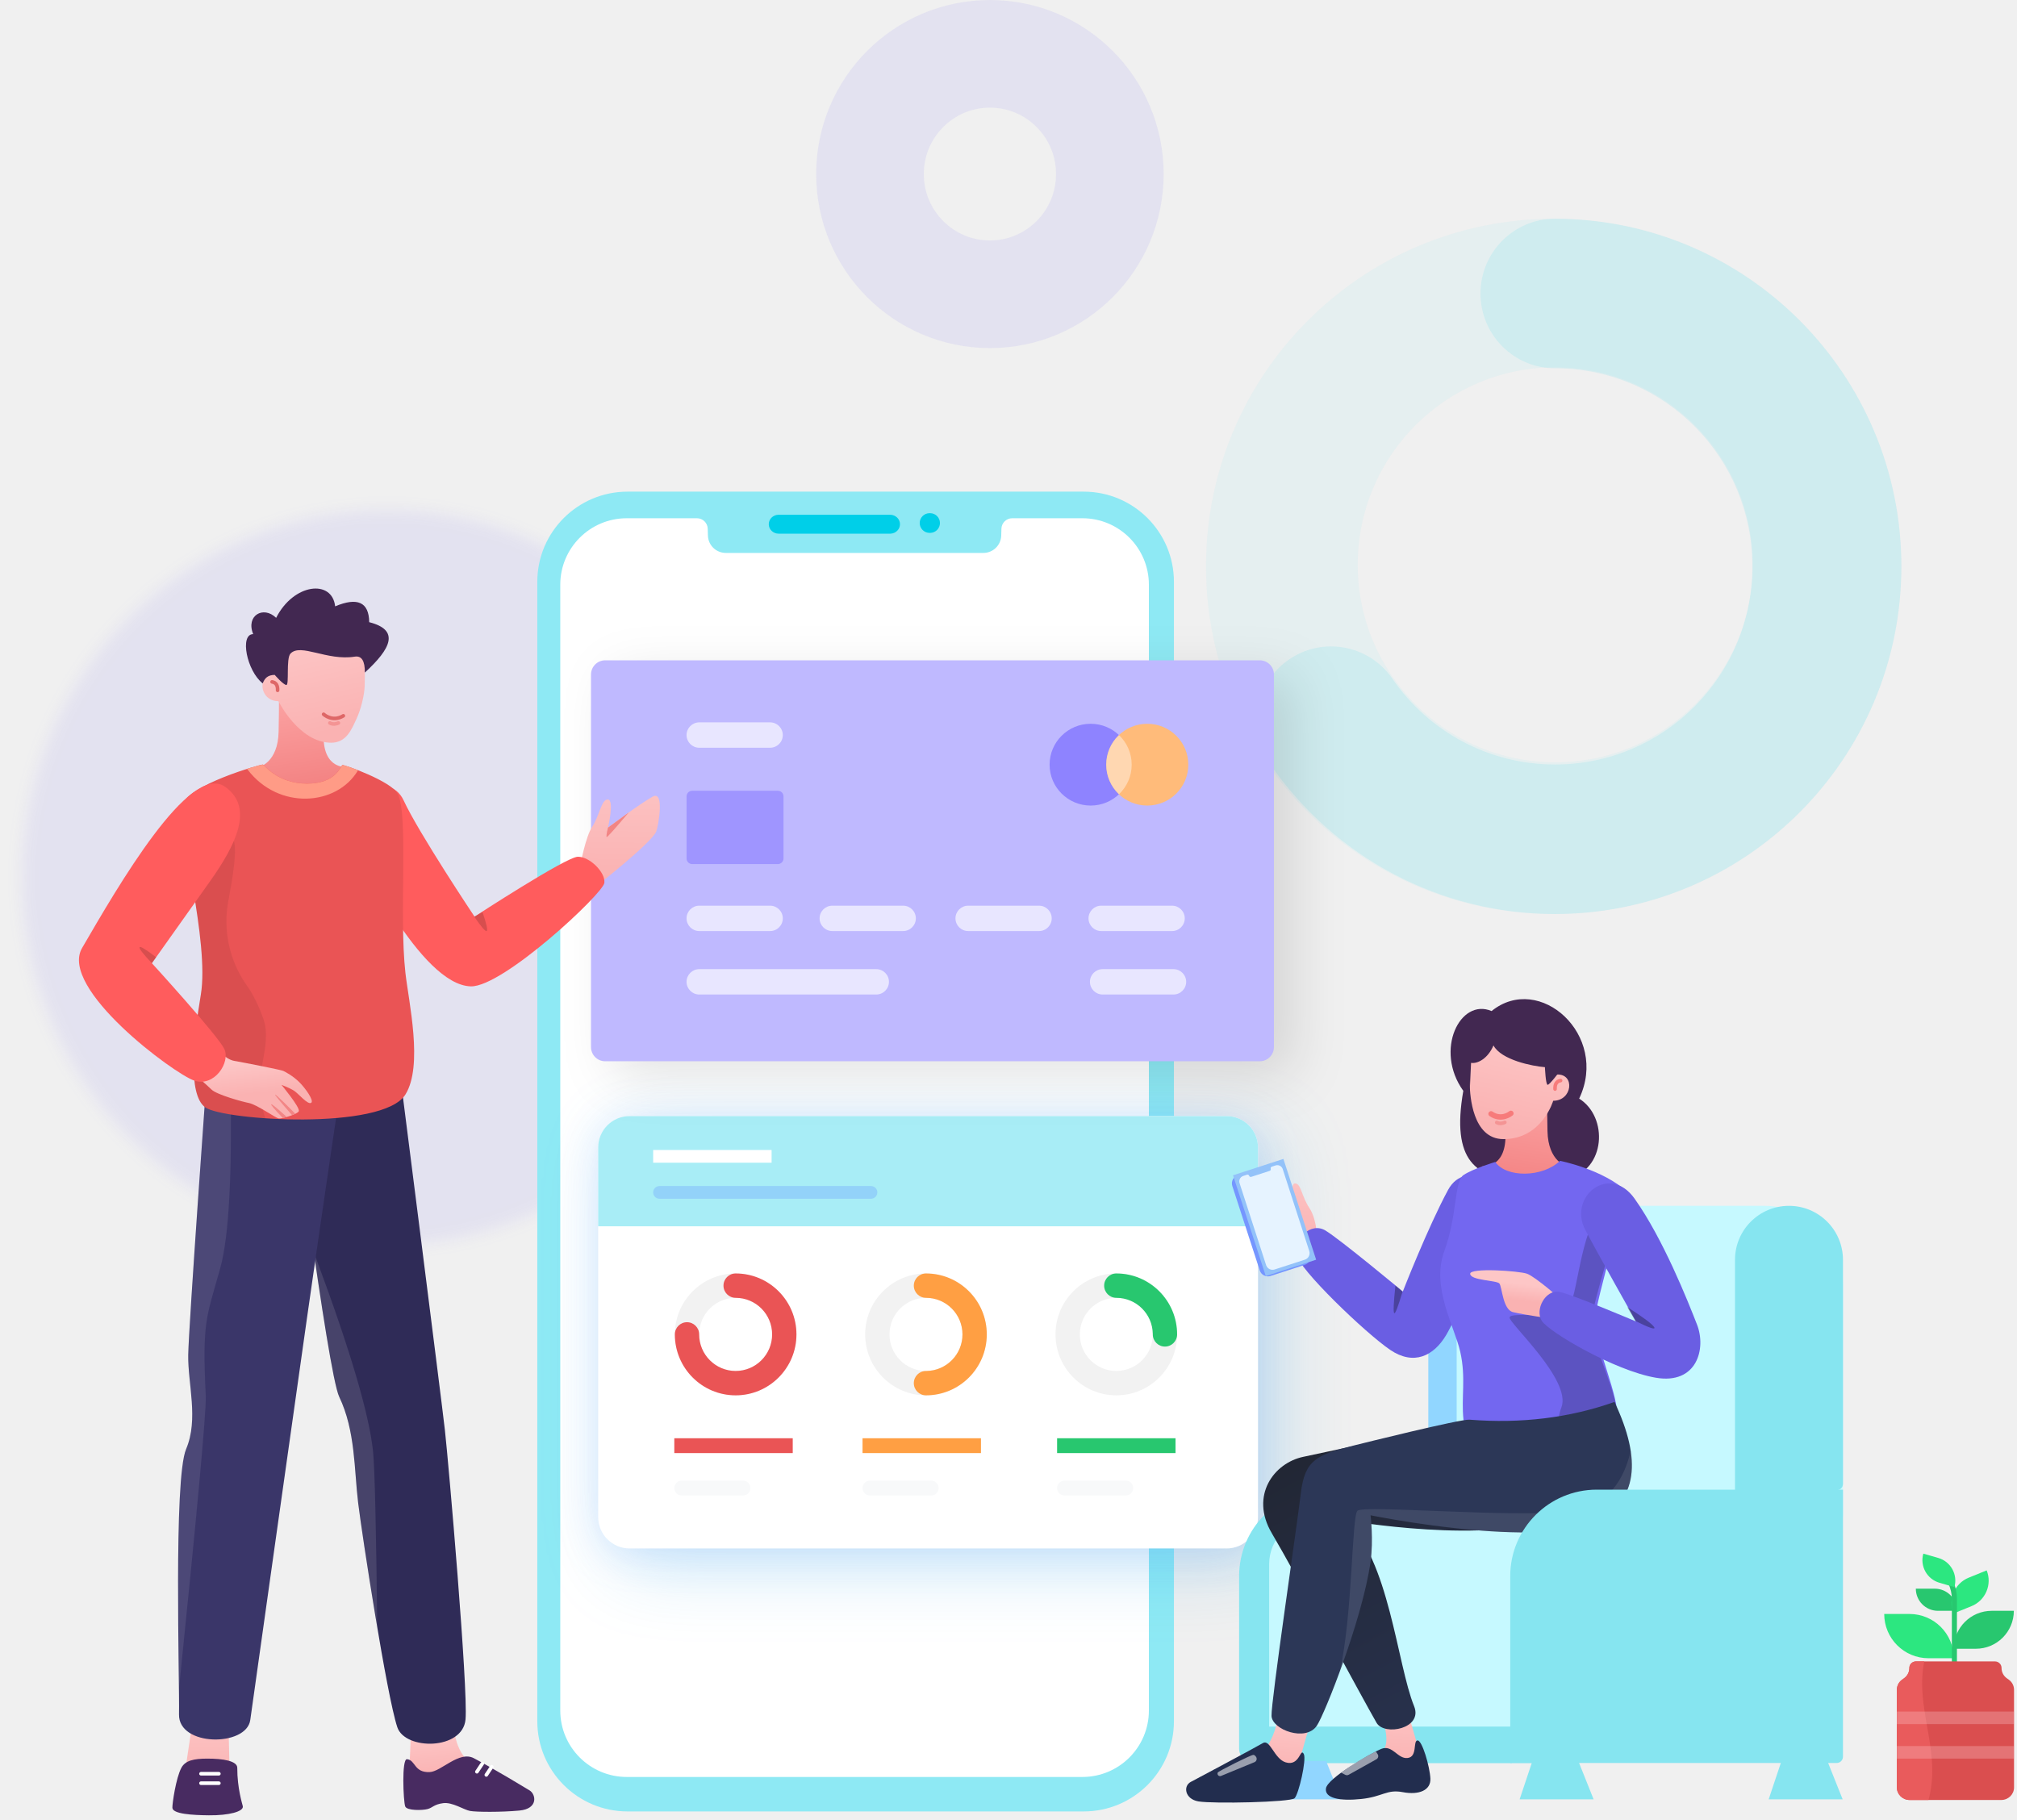
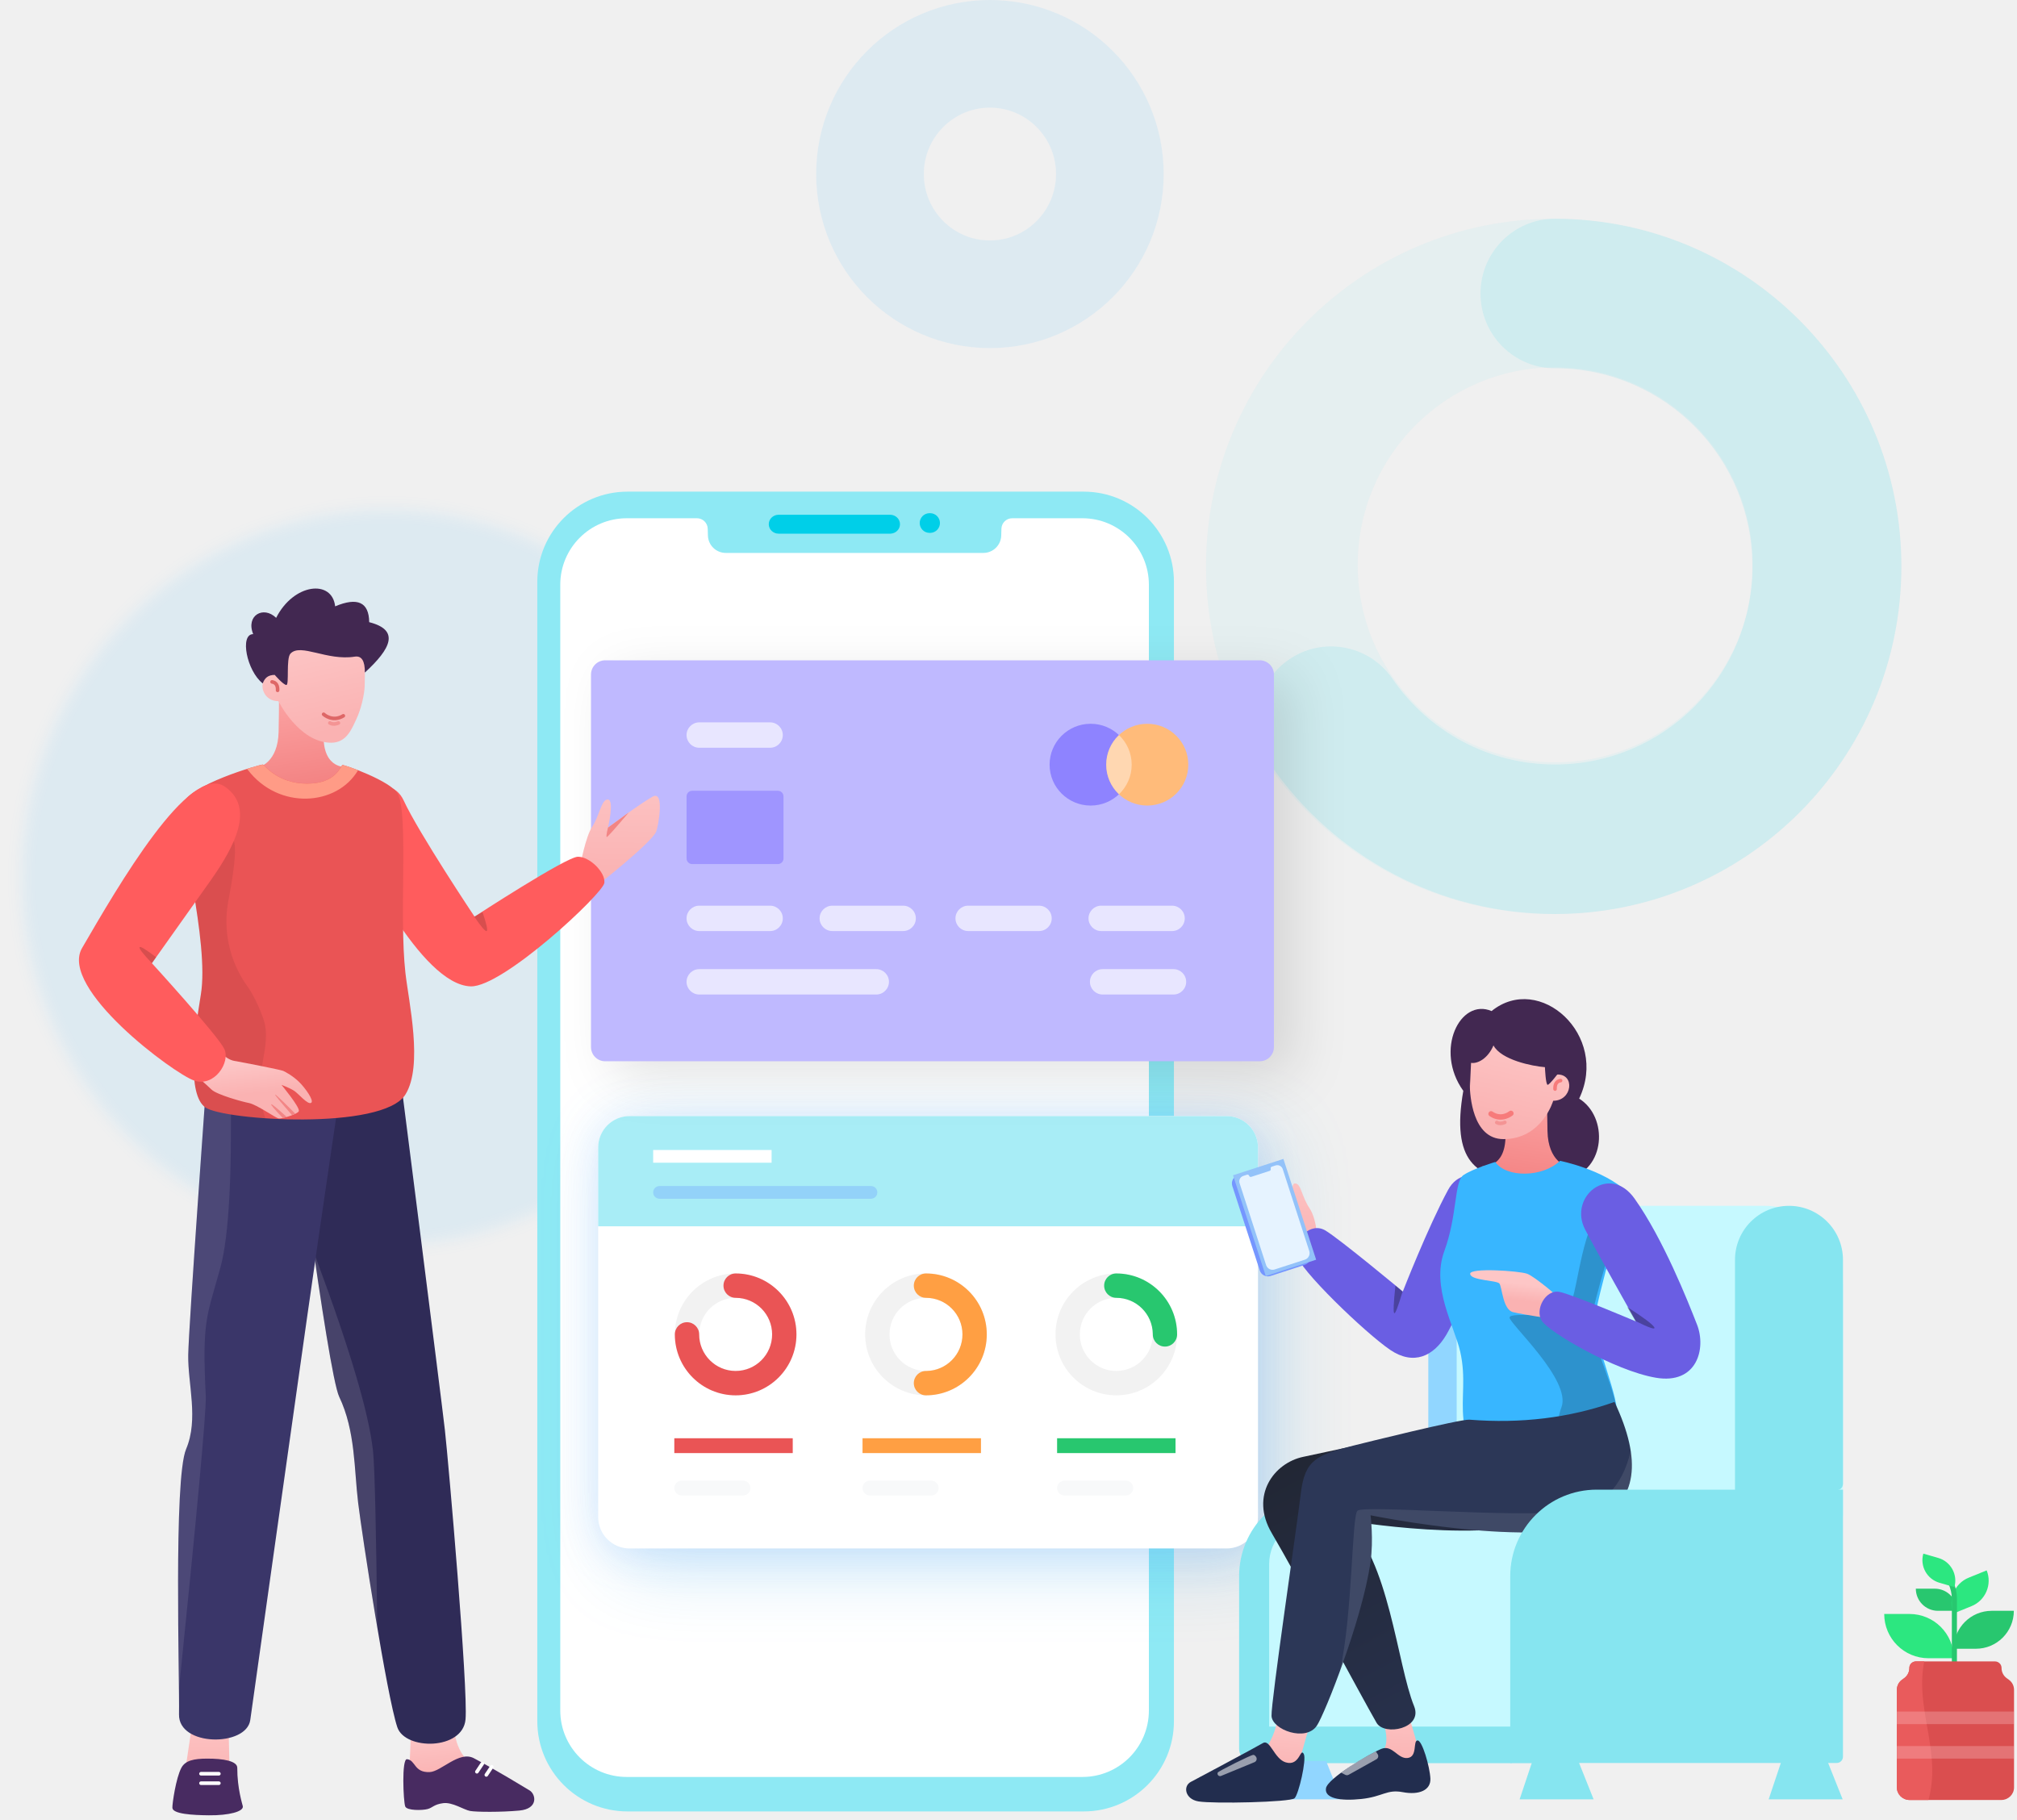
<svg xmlns="http://www.w3.org/2000/svg" xmlns:xlink="http://www.w3.org/1999/xlink" width="562px" height="507px" viewBox="0 0 562 507" version="1.1">
  <defs>
    <filter x="-2.9%" y="-2.9%" width="105.9%" height="105.9%" filterUnits="objectBoundingBox" id="filter-1">
      <feGaussianBlur stdDeviation="2" in="SourceGraphic" />
    </filter>
    <path d="M18.522,0 L38.087,0 C39.71,5.90024691e-16 41.039,1.291 41.086,2.913 L41.142,4.831 C41.219,7.521 43.423,9.661 46.114,9.661 L117.894,9.661 C120.585,9.661 122.788,7.521 122.866,4.831 L122.921,2.913 C122.968,1.291 124.297,2.07451057e-15 125.92,0 L145.486,0 C155.715,-2.00502105e-14 164.008,8.293 164.008,18.522 L164.008,332.223 C164.008,342.452 155.715,350.745 145.486,350.745 L18.522,350.745 C8.293,350.745 -2.29997126e-15,342.452 0,332.223 L0,18.522 C-4.8054561e-15,8.293 8.293,-8.77902741e-15 18.522,0 Z" id="path-2" />
    <path d="M8.757,0 L175.092,0 C179.928,-1.80700981e-14 183.848,3.921 183.848,8.757 L183.848,111.729 C183.848,116.565 179.928,120.486 175.092,120.486 L8.757,120.486 C3.921,120.486 -1.00658751e-14,116.565 0,111.729 L0,8.757 C-5.92265936e-16,3.921 3.921,4.44111258e-15 8.757,0 Z" id="path-4" />
    <filter x="-15.0%" y="-22.8%" width="135.4%" height="153.9%" filterUnits="objectBoundingBox" id="filter-6">
      <feOffset dx="5" dy="5" in="SourceAlpha" result="shadowOffsetOuter1" />
      <feGaussianBlur stdDeviation="10" in="shadowOffsetOuter1" result="shadowBlurOuter1" />
      <feColorMatrix values="0 0 0 0 0.076   0 0 0 0 0.583   0 0 0 0 0.879  0 0 0 0.229 0" type="matrix" in="shadowBlurOuter1" result="shadowMatrixOuter1" />
      <feOffset dx="0" dy="1" in="SourceAlpha" result="shadowOffsetOuter2" />
      <feGaussianBlur stdDeviation="5.5" in="shadowOffsetOuter2" result="shadowBlurOuter2" />
      <feColorMatrix values="0 0 0 0 0.504   0 0 0 0 0.7   0 0 0 0 1  0 0 0 0.234 0" type="matrix" in="shadowBlurOuter2" result="shadowMatrixOuter2" />
      <feMerge>
        <feMergeNode in="shadowMatrixOuter1" />
        <feMergeNode in="shadowMatrixOuter2" />
      </feMerge>
    </filter>
    <path d="M3.944,0 L186.337,0 C188.515,0 190.281,1.771 190.281,3.955 L190.281,107.769 C190.281,109.953 188.515,111.723 186.337,111.723 L3.944,111.723 C1.766,111.723 0,109.953 0,107.769 L0,3.955 C0,1.771 1.766,0 3.944,0 Z" id="path-7" />
    <filter x="-9.5%" y="-17.9%" width="125.2%" height="143.0%" filterUnits="objectBoundingBox" id="filter-8">
      <feOffset dx="6" dy="4" in="SourceAlpha" result="shadowOffsetOuter1" />
      <feGaussianBlur stdDeviation="7" in="shadowOffsetOuter1" result="shadowBlurOuter1" />
      <feColorMatrix values="0 0 0 0 0.019   0 0 0 0 0.019   0 0 0 0 0.019  0 0 0 0.11 0" type="matrix" in="shadowBlurOuter1" />
    </filter>
    <linearGradient x1="42.314%" y1="12.631%" x2="50%" y2="69.62%" id="linearGradient-9">
      <stop stop-color="#FDC6C6" offset="0%" />
      <stop stop-color="#FAB2B2" offset="100%" />
    </linearGradient>
    <linearGradient x1="46.204%" y1="-28.186%" x2="50%" y2="91.05%" id="linearGradient-10">
      <stop stop-color="#FDC6C6" offset="0%" />
      <stop stop-color="#FAB2B2" offset="100%" />
    </linearGradient>
    <linearGradient x1="44.814%" y1="-28.186%" x2="62.813%" y2="121.547%" id="linearGradient-11">
      <stop stop-color="#FFAFAF" offset="0%" />
      <stop stop-color="#F07777" offset="100%" />
    </linearGradient>
    <linearGradient x1="31.713%" y1="-6.922%" x2="55.144%" y2="91.239%" id="linearGradient-12">
      <stop stop-color="#FDC6C6" offset="0%" />
      <stop stop-color="#FAB2B2" offset="100%" />
    </linearGradient>
    <linearGradient x1="45.013%" y1="-28.186%" x2="50%" y2="91.05%" id="linearGradient-13">
      <stop stop-color="#FDC6C6" offset="0%" />
      <stop stop-color="#FAB2B2" offset="100%" />
    </linearGradient>
    <linearGradient x1="42.314%" y1="21.16%" x2="50%" y2="65.142%" id="linearGradient-14">
      <stop stop-color="#FDC6C6" offset="0%" />
      <stop stop-color="#FAB2B2" offset="100%" />
    </linearGradient>
    <linearGradient x1="45.136%" y1="-28.186%" x2="62.017%" y2="121.547%" id="linearGradient-15">
      <stop stop-color="#FFAFAF" offset="0%" />
      <stop stop-color="#F07777" offset="100%" />
    </linearGradient>
    <linearGradient x1="31.713%" y1="-6.211%" x2="55.144%" y2="90.724%" id="linearGradient-16">
      <stop stop-color="#FDC6C6" offset="0%" />
      <stop stop-color="#FAB2B2" offset="100%" />
    </linearGradient>
    <linearGradient x1="42.314%" y1="-3.865%" x2="50%" y2="78.281%" id="linearGradient-17">
      <stop stop-color="#FDC6C6" offset="0%" />
      <stop stop-color="#FAB2B2" offset="100%" />
    </linearGradient>
    <linearGradient x1="28.503%" y1="98.647%" x2="77.061%" y2="9.201%" id="linearGradient-18">
      <stop stop-color="#28324F" offset="0%" />
      <stop stop-color="#222735" offset="100%" />
    </linearGradient>
    <linearGradient x1="44.36%" y1="-28.186%" x2="50%" y2="91.05%" id="linearGradient-19">
      <stop stop-color="#FDC6C6" offset="0%" />
      <stop stop-color="#FAB2B2" offset="100%" />
    </linearGradient>
    <linearGradient x1="42.314%" y1="28.061%" x2="50%" y2="61.519%" id="linearGradient-20">
      <stop stop-color="#FDC6C6" offset="0%" />
      <stop stop-color="#FAB2B2" offset="100%" />
    </linearGradient>
    <linearGradient x1="42.314%" y1="8.533%" x2="50%" y2="71.772%" id="linearGradient-21">
      <stop stop-color="#FDC6C6" offset="0%" />
      <stop stop-color="#FAB2B2" offset="100%" />
    </linearGradient>
    <path d="M5.338,0 L27.313,0 C28.339,0 29.171,0.815 29.171,1.82 L29.171,1.872 C29.171,2.984 29.712,4.03 30.626,4.688 L31.196,5.099 C32.111,5.757 32.651,6.803 32.651,7.915 L32.651,35.125 C32.651,37.055 31.053,38.62 29.082,38.62 L3.568,38.62 C1.598,38.62 1.64410348e-13,37.055 1.64410348e-13,35.125 L1.64410348e-13,7.915 C1.64410348e-13,6.803 0.54,5.757 1.455,5.099 L2.024,4.688 C2.878,4.074 3.405,3.122 3.472,2.094 L3.479,1.82 C3.479,0.815 4.311,0 5.338,0 Z" id="path-22" />
  </defs>
  <g id="📝-Pages-New" stroke="none" stroke-width="1" fill="none" fill-rule="evenodd">
    <g id="Error" transform="translate(-436, -279)">
      <g id="Illustration" transform="translate(442, 294)">
        <g id="Shape">
-           <ellipse id="Oval" fill="#7367F0" opacity="0.1" filter="url(#filter-1)" cx="101.745" cy="229.5" rx="101.745" ry="102.5" />
+           <ellipse id="Oval" fill="#38b6ff" opacity="0.1" filter="url(#filter-1)" cx="101.745" cy="229.5" rx="101.745" ry="102.5" />
          <path d="M426.906,45.956 C373.404,45.956 330.032,89.326 330.032,142.826 C330.032,196.326 373.404,239.696 426.906,239.696 C480.408,239.696 523.78,196.326 523.78,142.826 C523.78,89.326 480.408,45.956 426.906,45.956 Z M427.346,87.346 C457.745,87.346 482.388,111.988 482.388,142.386 C482.388,172.784 457.745,197.426 427.346,197.426 C396.947,197.426 372.304,172.784 372.304,142.386 C372.304,111.988 396.947,87.346 427.346,87.346 Z" id="Oval" fill="#00CFE8" fill-rule="nonzero" opacity="0.05" />
-           <ellipse id="Oval" stroke="#7367F0" stroke-width="30" opacity="0.1" cx="269.823" cy="33.5" rx="33.416" ry="33.5" />
+           <ellipse id="Oval" stroke="#38b6ff" stroke-width="30" opacity="0.1" cx="269.823" cy="33.5" rx="33.416" ry="33.5" />
          <path d="M427.271,45.956 C480.572,45.956 523.78,89.326 523.78,142.826 C523.78,196.326 480.572,239.696 427.271,239.696 C395.161,239.696 365.687,223.816 347.797,197.796 C341.287,188.326 343.657,175.352 353.091,168.817 C362.43,162.348 375.192,164.615 381.764,173.849 L381.961,174.131 C392.182,188.997 408.951,198.032 427.271,198.032 C457.647,198.032 482.271,173.315 482.271,142.826 C482.271,112.642 458.137,88.116 428.181,87.628 L427.271,87.621 C415.809,87.621 406.517,78.294 406.517,66.788 C406.517,55.283 415.809,45.956 427.271,45.956 Z" id="Path" fill="#00CFE8" fill-rule="nonzero" opacity="0.1" />
        </g>
        <g id="Mobile-Banking-App" transform="translate(16, 122)">
          <g id="Phone3" transform="translate(127.7104, 0)">
            <path d="M25.137,0 L152.247,0 C166.13,-2.55022564e-15 177.384,11.254 177.384,25.137 L177.384,342.625 C177.384,356.508 166.13,367.762 152.247,367.762 L25.137,367.762 C11.254,367.762 -2.32880507e-14,356.508 -2.49882011e-14,342.625 L-2.49882011e-14,25.137 C-2.66883515e-14,11.254 11.254,2.55022564e-15 25.137,0 Z" id="Rectangle" fill="#8EE9F4" />
            <g id="Group-48" transform="translate(6.397456, 7.41094)">
              <mask id="mask-3" fill="white">
                <use xlink:href="#path-2" />
              </mask>
              <use id="Rectangle" fill="#FFFFFF" xlink:href="#path-2" />
              <ellipse id="Oval" fill-opacity="0.549" fill="#E97EFF" mask="url(#mask-3)" cx="62.18" cy="213.477" rx="14.067" ry="14.053" />
              <path d="M24.589,60.217 L140.653,60.217 C143.199,60.217 145.264,62.281 145.264,64.828 C145.264,67.374 143.199,69.439 140.653,69.439 L24.589,69.439 C22.043,69.439 19.978,67.374 19.978,64.828 C19.978,62.281 22.043,60.217 24.589,60.217 Z" id="Rectangle" fill-opacity="0.549" fill="#E97EFF" mask="url(#mask-3)" />
            </g>
            <path d="M98.307,6.438 C99.824,6.438 101.054,7.618 101.054,9.073 C101.054,10.496 99.878,11.655 98.408,11.706 L98.307,11.708 L67.24,11.708 C65.722,11.708 64.492,10.528 64.492,9.073 C64.492,7.65 65.668,6.491 67.139,6.44 L67.24,6.438 L98.307,6.438 Z" id="Path" fill="#00CFE8" fill-rule="nonzero" />
            <path d="M109.441,5.999 C110.958,5.999 112.188,7.228 112.188,8.744 C112.188,10.226 111.012,11.434 109.542,11.487 L109.441,11.488 L109.297,11.488 C107.779,11.488 106.549,10.26 106.549,8.744 C106.549,7.262 107.725,6.054 109.196,6.001 L109.297,5.999 L109.441,5.999 Z" id="Path" fill="#00CFE8" fill-rule="nonzero" />
          </g>
          <g id="BoardPieChart" transform="translate(144.6719, 174)">
            <mask id="mask-5" fill="white">
              <use xlink:href="#path-4" />
            </mask>
            <g id="Rectangle">
              <use fill="black" fill-opacity="1" filter="url(#filter-6)" xlink:href="#path-4" />
              <use fill="#FFFFFF" fill-rule="evenodd" xlink:href="#path-4" />
            </g>
            <polygon id="Rectangle" fill="#A8EDF6" mask="url(#mask-5)" points="-4.125 -4.725 188.562 -4.725 188.562 30.712 -4.125 30.712" />
            <path d="M17.093,19.49 L76.01,19.49 C76.989,19.49 77.782,20.284 77.782,21.262 C77.782,22.241 76.989,23.034 76.01,23.034 L17.093,23.034 C16.114,23.034 15.321,22.241 15.321,21.262 C15.321,20.284 16.114,19.49 17.093,19.49 Z" id="Rectangle" fill="#6FA3FF" opacity="0.366" mask="url(#mask-5)" />
            <rect id="Rectangle" fill="#FFFFFF" mask="url(#mask-5)" x="15.321" y="9.45" width="32.998" height="3.544" />
            <rect id="Rectangle" fill="#EA5455" mask="url(#mask-5)" x="21.213" y="89.774" width="32.998" height="4.134" />
            <path d="M23.28,101.586 L40.359,101.586 C41.501,101.586 42.427,102.512 42.427,103.653 C42.427,104.795 41.501,105.72 40.359,105.72 L23.28,105.72 C22.139,105.72 21.213,104.795 21.213,103.653 C21.213,102.512 22.139,101.586 23.28,101.586 Z" id="Rectangle" fill="#F8F9FA" mask="url(#mask-5)" />
            <rect id="Rectangle" fill="#FF9F43" fill-rule="nonzero" mask="url(#mask-5)" x="73.657" y="89.774" width="32.998" height="4.134" />
            <path d="M75.724,101.586 L92.803,101.586 C93.945,101.586 94.87,102.512 94.87,103.653 C94.87,104.795 93.945,105.72 92.803,105.72 L75.724,105.72 C74.583,105.72 73.657,104.795 73.657,103.653 C73.657,102.512 74.583,101.586 75.724,101.586 Z" id="Rectangle" fill="#F8F9FA" mask="url(#mask-5)" />
            <rect id="Rectangle" fill="#28C76F" mask="url(#mask-5)" x="127.869" y="89.774" width="32.998" height="4.134" />
            <path d="M129.936,101.586 L147.015,101.586 C148.157,101.586 149.082,102.512 149.082,103.653 C149.082,104.795 148.157,105.72 147.015,105.72 L129.936,105.72 C128.794,105.72 127.869,104.795 127.869,103.653 C127.869,102.512 128.794,101.586 129.936,101.586 Z" id="Rectangle" fill="#F8F9FA" mask="url(#mask-5)" />
            <g id="Group-37" mask="url(#mask-5)">
              <g transform="translate(21.21326, 46.65873)" id="Group-5">
                <g transform="translate(0.147314, 0.147654)" />
              </g>
            </g>
            <g id="Group-3" mask="url(#mask-5)">
              <g transform="translate(127.4269, 43.8533)">
                <path d="M16.941,33.96 C26.297,33.96 33.882,26.358 33.882,16.98 C33.882,7.602 26.297,0 16.941,0 C7.585,0 0,7.602 0,16.98 C0,26.358 7.585,33.96 16.941,33.96 Z M16.941,27.168 C11.327,27.168 6.776,22.607 6.776,16.98 C6.776,11.353 11.327,6.792 16.941,6.792 C22.555,6.792 27.106,11.353 27.106,16.98 C27.106,22.607 22.555,27.168 16.941,27.168 Z" id="Oval" fill="#F2F2F2" />
                <path d="M33.882,16.98 C33.882,7.602 26.297,0 16.941,0 C15.07,0 13.553,1.52 13.553,3.396 C13.553,5.272 15.07,6.792 16.941,6.792 C22.491,6.792 27.002,11.25 27.104,16.789 L27.106,16.98 C27.106,18.856 28.623,20.376 30.494,20.376 C32.365,20.376 33.882,18.856 33.882,16.98 Z" id="Path" fill="#28C76F" />
              </g>
            </g>
            <g id="Group-4" mask="url(#mask-5)">
              <g transform="translate(74.39373, 43.8533)">
                <path d="M16.941,33.96 C26.297,33.96 33.882,26.358 33.882,16.98 C33.882,7.602 26.297,0 16.941,0 C7.585,0 0,7.602 0,16.98 C0,26.358 7.585,33.96 16.941,33.96 Z M16.941,27.168 C11.327,27.168 6.776,22.607 6.776,16.98 C6.776,11.353 11.327,6.792 16.941,6.792 C22.555,6.792 27.106,11.353 27.106,16.98 C27.106,22.607 22.555,27.168 16.941,27.168 Z" id="Oval" fill="#F2F2F2" fill-rule="evenodd" />
                <path d="M16.941,33.96 C26.297,33.96 33.882,26.358 33.882,16.98 C33.882,7.602 26.297,0 16.941,0 C15.07,0 13.553,1.52 13.553,3.396 C13.553,5.272 15.07,6.792 16.941,6.792 C22.555,6.792 27.106,11.353 27.106,16.98 C27.106,22.543 22.658,27.065 17.132,27.167 L16.941,27.168 C15.07,27.168 13.553,28.689 13.553,30.564 C13.553,32.44 15.07,33.96 16.941,33.96 Z" id="Path" fill="#FF9F43" fill-rule="nonzero" />
              </g>
            </g>
            <g id="Group-6" mask="url(#mask-5)">
              <g transform="translate(21.36058, 43.8533)">
                <path d="M16.941,33.96 C26.297,33.96 33.882,26.358 33.882,16.98 C33.882,7.602 26.297,0 16.941,0 C7.585,0 0,7.602 0,16.98 C0,26.358 7.585,33.96 16.941,33.96 Z M16.941,27.168 C11.327,27.168 6.776,22.607 6.776,16.98 C6.776,11.353 11.327,6.792 16.941,6.792 C22.555,6.792 27.106,11.353 27.106,16.98 C27.106,22.607 22.555,27.168 16.941,27.168 Z" id="Oval" fill="#F2F2F2" />
                <path d="M0,16.98 C0,26.358 7.585,33.96 16.941,33.96 C26.297,33.96 33.882,26.358 33.882,16.98 C33.882,7.602 26.297,0 16.941,0 C15.07,0 13.553,1.52 13.553,3.396 C13.553,5.272 15.07,6.792 16.941,6.792 C22.555,6.792 27.106,11.353 27.106,16.98 C27.106,22.607 22.555,27.168 16.941,27.168 C11.327,27.168 6.776,22.607 6.776,16.98 C6.776,15.105 5.259,13.584 3.388,13.584 C1.517,13.584 0,15.105 0,16.98 Z" id="Path" fill="#EA5455" />
              </g>
            </g>
          </g>
          <g id="VisaCard2" transform="translate(142.6764, 47)">
            <g id="Rectangle">
              <use fill="black" fill-opacity="1" filter="url(#filter-8)" xlink:href="#path-7" />
              <use fill="#BFB9FF" fill-rule="evenodd" xlink:href="#path-7" />
            </g>
            <g id="Group-46" transform="translate(26.61962, 16.69957)">
              <g id="Group-45" transform="translate(0, 0.982327)">
                <g id="Group-43" transform="translate(101.1545, 0)">
                  <ellipse id="Oval" fill="#8E83FF" cx="11.437" cy="11.395" rx="11.437" ry="11.395" />
                  <ellipse id="Oval-Copy-10" fill="#FFBB7A" cx="27.211" cy="11.395" rx="11.437" ry="11.395" />
                  <path d="M19.22,3.243 L19.325,3.145 C21.511,5.22 22.873,8.149 22.873,11.395 C22.873,14.641 21.511,17.57 19.325,19.645 C17.137,17.571 15.775,14.641 15.775,11.395 C15.775,8.2 17.094,5.312 19.22,3.243 L19.325,3.145 L19.22,3.243 Z" id="Path" fill-opacity="0.416" fill="#FFFFFF" />
                </g>
                <path d="M1.577,18.664 L25.437,18.664 C26.308,18.664 27.014,19.368 27.014,20.236 L27.014,37.525 C27.014,38.393 26.308,39.097 25.437,39.097 L1.577,39.097 C0.706,39.097 4.37832775e-14,38.393 4.37832775e-14,37.525 L4.37832775e-14,20.236 C4.37832775e-14,19.368 0.706,18.664 1.577,18.664 Z" id="Rectangle" fill="#9F95FF" />
              </g>
              <g id="Group-44" transform="translate(0, 0.589397)" fill="#FFFFFF" fill-opacity="0.647">
                <path d="M3.549,51.081 L23.268,51.081 C25.228,51.081 26.817,52.664 26.817,54.617 C26.817,56.57 25.228,58.154 23.268,58.154 L3.549,58.154 C1.589,58.154 -9.10692171e-14,56.57 -9.10692171e-14,54.617 C-9.10692171e-14,52.664 1.589,51.081 3.549,51.081 Z" id="Rectangle" />
                <path d="M3.549,68.763 L52.845,68.763 C54.805,68.763 56.394,70.346 56.394,72.299 C56.394,74.252 54.805,75.836 52.845,75.836 L3.549,75.836 C1.589,75.836 -8.7566555e-14,74.252 -8.7566555e-14,72.299 C-8.7566555e-14,70.346 1.589,68.763 3.549,68.763 Z" id="Rectangle" />
                <path d="M115.943,68.763 L135.661,68.763 C137.622,68.763 139.211,70.346 139.211,72.299 C139.211,74.252 137.622,75.836 135.661,75.836 L115.943,75.836 C113.983,75.836 112.394,74.252 112.394,72.299 C112.394,70.346 113.983,68.763 115.943,68.763 Z" id="Rectangle" />
                <path d="M3.549,0 L23.268,0 C25.228,0 26.817,1.583 26.817,3.536 C26.817,5.489 25.228,7.073 23.268,7.073 L3.549,7.073 C1.589,7.073 0,5.489 0,3.536 C0,1.583 1.589,0 3.549,0 Z" id="Rectangle" />
                <path d="M40.62,51.081 L60.338,51.081 C62.298,51.081 63.887,52.664 63.887,54.617 C63.887,56.57 62.298,58.154 60.338,58.154 L40.62,58.154 C38.659,58.154 37.07,56.57 37.07,54.617 C37.07,52.664 38.659,51.081 40.62,51.081 Z" id="Rectangle-Copy-38" />
                <path d="M78.479,51.081 L98.197,51.081 C100.157,51.081 101.746,52.664 101.746,54.617 C101.746,56.57 100.157,58.154 98.197,58.154 L78.479,58.154 C76.518,58.154 74.929,56.57 74.929,54.617 C74.929,52.664 76.518,51.081 78.479,51.081 Z" id="Rectangle-Copy-39" />
                <path d="M115.549,51.081 L135.267,51.081 C137.227,51.081 138.816,52.664 138.816,54.617 C138.816,56.57 137.227,58.154 135.267,58.154 L115.549,58.154 C113.589,58.154 112,56.57 112,54.617 C112,52.664 113.589,51.081 115.549,51.081 Z" id="Rectangle-Copy-40" />
              </g>
            </g>
          </g>
          <g id="Men1.1" transform="translate(0, 27)">
            <g id="LLeg" transform="translate(58.5127, 131.4736)">
              <path d="M45.86,184.217 C45.86,184.217 45.724,192.9 51.056,195.984 C56.388,199.069 64.65,204.8 64.65,204.8 L33.223,205.865 L34.119,184.139 L45.86,184.217 Z" id="Path" fill="url(#linearGradient-9)" />
              <path d="M32.892,194.731 C35.322,194.982 34.791,198.497 39.2,198.326 C42.413,198.201 47.424,192.275 51.546,194.47 C57.837,197.82 65.214,202.338 67.023,203.413 C68.832,204.49 69.547,208.547 64.202,209.045 C59.09,209.521 52.191,209.468 50.462,209.153 C48.734,208.838 45.528,206.634 42.948,206.986 C40.369,207.339 40.075,208.228 38.634,208.622 C37.192,209.016 32.841,209.101 32.39,207.886 C31.872,206.492 31.353,194.573 32.892,194.731 Z" id="Path" fill="#482B61" />
              <path d="M30.456,-1.74975703e-14 C30.456,-1.74975703e-14 42.444,94.099 43.447,102.998 C44.449,111.898 49.952,175.205 49.199,183.65 C48.432,192.25 32.344,192.296 30.186,185.808 C27.232,176.926 20.404,132.541 19.274,123.272 C18.145,114.003 18.542,103.242 14.003,93.751 C10.753,86.956 -3.0465246e-14,2.413 -3.0465246e-14,2.413 L30.456,-1.74975703e-14 Z" id="Path" fill="#2F2B57" />
              <path d="M23.41,108.74 L23.452,109.164 C23.91,114.079 24.294,130.36 24.603,158.008 L23.913,153.878 C21.749,140.784 19.828,127.813 19.274,123.272 C18.169,114.196 18.526,103.69 14.28,94.346 L14.003,93.751 C12.573,90.761 9.689,72.711 6.908,53.437 L7.782,55.775 C17.065,80.742 22.275,98.398 23.41,108.74 Z" id="Path" fill-opacity="0.192" fill="#FFFFFF" opacity="0.591" />
              <line x1="53.869" y1="195.981" x2="52.366" y2="198.23" id="Path-10" stroke="#FFFFFF" stroke-linecap="round" />
              <line x1="56.495" y1="196.86" x2="54.991" y2="199.11" id="Path-10" stroke="#FFFFFF" stroke-linecap="round" />
            </g>
            <g id="RLeg" transform="translate(25.69442, 133.7766)">
              <polygon id="Path" fill="url(#linearGradient-10)" points="5.654 183.906 2.842 202.896 16.435 202.827 15.99 183.553" />
              <path d="M0.337,205.968 C0.291,204.86 1.323,197.674 2.842,194.829 C3.943,192.765 6.386,192.281 9.96,192.267 C14.57,192.249 18.422,192.946 18.417,194.829 C18.401,200.589 19.861,205.019 19.96,205.526 C20.248,207.011 16.125,208.119 10.493,208.063 C5.884,208.017 0.408,207.696 0.337,205.968 Z" id="Path" fill="#482B61" />
              <path d="M47.865,0.787 C47.865,0.787 41.632,42.784 37.86,69.357 C34.152,95.469 23.173,173.355 22.038,181.509 C20.997,188.994 1.985,188.994 2.185,179.929 C2.385,170.864 0.625,114.376 4.165,106.012 C7.705,97.649 4.623,87.915 4.752,79.79 C4.881,71.665 9.972,1.33 9.972,1.33 L47.865,0.787 Z" id="Path" fill="#3A3669" />
              <path d="M13.768,55.248 L13.47,56.328 C9.861,69.296 8.616,70.464 9.638,91.147 L9.649,91.567 C9.685,96.771 7.21,123.698 2.225,172.349 L2.203,169.325 C2.028,149.477 1.297,113.592 4.075,106.237 L4.165,106.012 C7.705,97.649 4.623,87.915 4.752,79.79 C4.881,71.665 9.972,1.33 9.972,1.33 L16.475,1.236 L16.542,4.458 C17.01,29.62 16.085,46.549 13.768,55.248 L13.768,55.248 Z" id="Path" fill-opacity="0.192" fill="#FFFFFF" opacity="0.462" />
              <line x1="8.313" y1="196.479" x2="13.289" y2="196.479" id="Path-9" stroke="#FFFFFF" stroke-linecap="round" />
              <line x1="8.313" y1="199.118" x2="13.289" y2="199.118" id="Path-9" stroke="#FFFFFF" stroke-linecap="round" />
            </g>
            <g id="Head" transform="translate(46.01984, 0)">
              <path d="M4.223,49.711 C4.223,49.711 9.43,48.483 9.611,39.907 C9.792,31.331 9.665,28.404 9.665,28.404 L22.01,28.196 C22.01,28.196 22.135,37.754 22.136,41.211 C22.141,50.495 28.578,49.711 28.578,49.711 C28.578,49.711 27.24,57.24 16.847,57.827 C8.732,58.287 4.223,49.711 4.223,49.711 Z" id="Path" fill="url(#linearGradient-11)" />
              <g id="Head1" transform="translate(0.513241, 0)">
                <path d="M8.018,24.069 C2.901,23.87 3.736,31.399 9.051,31.389 C9.051,31.389 14.763,42.933 23.732,42.963 C28.052,42.977 29.462,39.11 30.757,36.395 C32.052,33.68 33.002,29.618 33.081,27.132 C33.166,24.481 33.177,15.77 33.177,15.77 L7.819,15.759 L8.018,24.069 Z" id="Path" fill="url(#linearGradient-12)" />
                <path d="M23.37,37.586 C24.177,37.927 25.074,37.728 25.743,37.337" id="Path" stroke="#F49494" stroke-linecap="round" transform="translate(24.55681, 37.54876) rotate(6) translate(-24.55681, -37.54876) " />
                <path d="M8.529,28.493 C8.852,27.328 8.711,26.311 7.56,25.848" id="Path-8" stroke="#DE6767" stroke-linecap="round" transform="translate(8.119765, 27.17047) rotate(-13) translate(-8.119765, -27.17047) " />
                <path d="M8.018,24.069 C8.018,24.069 10.371,26.799 11.241,26.874 C12.112,26.949 11.119,19.487 12.401,18.128 C15.217,15.14 22.574,20.216 30.311,18.976 C32.222,18.67 33.16,20.15 33.126,23.415 C40.358,16.786 42.98,11.557 34.338,9.373 C34.269,3.763 31.058,2.355 24.849,4.957 C24.019,-2.622 13.291,-1.478 8.408,8.164 C4.873,4.707 -0.095,7.498 2.014,12.699 C-1.792,12.699 0.191,22.925 4.676,26.439 C5.211,24.904 6.189,24.069 8.018,24.069 Z" id="Path" fill="#422851" />
                <path d="M21.815,34.324 C21.815,34.324 23.572,37.18 27.012,36.159" id="Path" stroke="#DE6767" stroke-linecap="round" transform="translate(24.41357, 35.35145) rotate(-15) translate(-24.41357, -35.35145) " />
              </g>
            </g>
            <g id="LArm" transform="translate(75.02373, 54.90718)">
              <g id="Group-3" transform="translate(76.13706, 15.72189) rotate(4) translate(-76.13706, -15.72189) translate(65.13706, 2.221892)">
                <path d="M-6.9945718e-14,20.903 C-6.9945718e-14,20.903 0.893,12.681 2.627,9.701 C4.36,6.72 4.589,1.9 6.425,1.948 C8.26,1.997 6.968,9.757 6.968,9.757 C6.968,9.757 15.025,2.783 18.729,0.315 C22.109,-1.936 20.903,8.572 20.445,9.932 C19.355,13.172 5.027,26.111 5.027,26.111 C5.027,26.111 0.382,21.603 -6.9945718e-14,20.903 Z" id="Path" fill="url(#linearGradient-13)" />
                <path d="M6.968,9.757 C6.671,11.527 6.627,12.404 6.836,12.39 C7.045,12.375 8.915,9.963 12.444,5.155 L6.968,9.757 Z" id="Path" fill="#F28585" />
              </g>
              <path d="M15.44,4.122 C19.608,13.161 35.197,36.516 35.197,36.516 C35.197,36.516 60.742,19.861 63.992,19.826 C67.243,19.792 71.656,24.105 71.379,27.082 C71.101,30.058 43.132,56.166 34.162,55.947 C20.214,55.605 2.724,19.334 0.928,14.486 C-3.882,1.5 11.375,-4.694 15.44,4.122 Z" id="Path" fill="#FF5C5D" />
              <path d="M35.104,36.499 C37.071,39.38 38.23,40.726 38.582,40.536 C38.935,40.347 38.548,38.587 37.423,35.254 L35.104,36.499 Z" id="Path-5" fill-opacity="0.16" fill="#000000" />
            </g>
            <g id="Body" transform="translate(28.63671, 49.0406)">
              <path d="M0.131,11.435 C-1.177,17.711 7.785,49.341 5.319,64.138 C3.369,75.841 1.507,91.955 6.562,95.533 C11.708,99.175 56.008,102.067 62.322,91.955 C67.331,83.932 63.231,66.141 62.322,58.025 C60.51,41.834 63.246,13.854 60.172,8.131 C58.265,4.581 45.265,0.003 44.777,0.144 C44.288,0.286 43.14,5.317 34.92,5.317 C26.7,5.317 23.07,0.144 22.628,0.003 C22.186,-0.139 1.316,5.757 0.131,11.435 Z" id="Path" fill="#EA5455" />
              <path d="M22.607,2.99938892e-05 L22.628,0.003 C23.07,0.144 26.7,5.317 34.92,5.317 C43.14,5.317 44.288,0.286 44.777,0.144 C44.953,0.093 46.759,0.657 49.085,1.565 L49.075,1.672 C43.199,11.539 27.041,12.755 18.404,1.467 L18.208,1.206 L19.172,0.907 C20.936,0.37 22.198,0.048 22.542,0.005 L22.607,2.99938892e-05 Z" id="Path" fill="#FF9B86" />
              <path d="M0.159,15.794 L0.883,15.895 C8.567,16.994 13.073,18.732 14.402,21.111 C15.274,22.672 14.869,27.951 13.186,36.948 L13.007,37.892 C11.446,46.047 13.231,54.484 17.943,61.29 L18.208,61.666 C19.802,63.896 21.271,66.832 22.616,70.474 C25.735,78.922 19.1,86.04 23.302,98.608 L22.444,98.545 C14.634,97.947 8.317,96.774 6.562,95.533 C1.507,91.955 3.369,75.841 5.319,64.138 C7.418,51.547 1.242,26.77 0.159,15.794 Z" id="Path" fill-opacity="0.067" fill="#000000" />
            </g>
            <g id="Rarm" transform="translate(0, 54.33058)">
              <g id="Group-2" transform="translate(32.00589, 73.3703)">
                <path d="M5.768,0 C5.768,0 8.717,3.479 11.234,3.912 C13.751,4.345 24.285,6.405 24.928,6.711 C25.536,6.999 27.614,8.093 29.391,9.848 C30.931,11.37 33.594,14.976 32.701,15.596 C31.747,16.26 29.169,13.007 27.876,12.203 C26.52,11.36 24.436,10.613 24.436,10.613 C24.436,10.613 29.591,16.832 29.263,17.919 C29.024,18.712 24.64,20.066 23.703,19.964 C22.766,19.862 17.601,16.081 15.279,15.641 C13.669,15.336 6.46,13.383 4.94,11.917 C3.42,10.45 -3.48174241e-14,7.473 -3.48174241e-14,7.473 L5.768,0 Z" id="Path" fill="url(#linearGradient-14)" />
                <path d="M28.269,18.639 C24.673,15.016 22.8,13.235 22.65,13.296 C22.5,13.358 24.067,15.265 27.35,19.018 L28.269,18.639 Z" id="Path" fill="#F28585" />
                <path d="M25.865,19.532 C23.171,17.064 21.736,15.889 21.56,16.008 C21.384,16.127 22.463,17.402 24.796,19.834 L25.865,19.532 Z" id="Path" fill="#F28585" />
              </g>
              <path d="M40.706,0.901 C49.036,6.763 43.471,17.417 36.56,27.191 C30.105,36.319 20.321,50.07 20.321,50.07 C20.321,50.07 38.718,70.223 40.496,73.952 C42.273,77.68 37.734,84.683 32.093,82.771 C26.45,80.858 -5.658,57.073 0.872,45.833 C10.845,28.664 30.868,-6.022 40.706,0.901 Z" id="Path" fill="#FF5C5D" />
              <path d="M20.321,50.07 C17.804,47.408 16.663,45.922 16.898,45.614 C17.133,45.306 18.669,46.24 21.506,48.417 L20.321,50.07 Z" id="Path-6" fill-opacity="0.16" fill="#000000" />
            </g>
          </g>
          <g id="Group-7" transform="translate(307.3031, 141)">
            <path d="M40.065,137.093 L108.663,137.093 L108.663,137.093 L108.663,209.26 C108.663,211.469 106.872,213.26 104.663,213.26 L19.954,213.26 C17.745,213.26 15.954,211.469 15.954,209.26 L15.954,161.204 C15.954,147.888 26.749,137.093 40.065,137.093 Z" id="Rectangle" fill="#86E5F0" />
            <polygon id="Rectangle" fill="#86E5F0" points="24.33 198.224 91.966 198.224 91.966 213.26 24.33 213.26" />
            <polygon id="Path" fill="#86E5F0" points="110.466 212.715 114.732 223.401 94.107 223.401 97.681 212.715" />
            <polygon id="Path" fill="#91D6FF" points="40.195 212.715 44.461 223.401 23.836 223.401 27.41 212.715" />
            <polygon id="Path" fill="#86E5F0" points="179.859 212.715 184.125 223.401 163.5 223.401 167.074 212.715" />
            <path d="M92.256,58.375 L109.189,58.008 L109.189,58.008 L109.189,144.277 L68.667,144.277 L68.667,82.481 C68.667,69.368 79.146,58.659 92.256,58.375 Z" id="Rectangle" fill="#91D6FF" />
            <path d="M100.684,58.008 L162.365,58.008 C174.426,58.008 184.205,67.786 184.205,79.848 L184.205,144.288 C184.205,145.253 183.422,146.035 182.457,146.035 L76.573,146.035 L76.573,146.035 L76.573,82.119 C76.573,68.803 87.368,58.008 100.684,58.008 Z" id="Rectangle" fill="#C6F9FF" />
            <path d="M169.164,58.008 C177.471,58.008 184.205,64.742 184.205,73.048 L184.205,135.499 C184.205,136.464 183.422,137.246 182.457,137.246 L154.124,137.246 L154.124,137.246 L154.124,73.048 C154.124,64.742 160.858,58.008 169.164,58.008 Z" id="Rectangle" fill="#86E5F0" />
            <path d="M36.93,145.199 L104.387,145.199 L104.387,145.199 L104.387,203.124 L24.33,203.124 L24.33,157.799 C24.33,150.84 29.971,145.199 36.93,145.199 Z" id="Rectangle" fill="#C6F9FF" />
            <g id="Wom1.4" transform="translate(72.5538, 112.5) scale(-1, 1) translate(-72.5538, -112.5) translate(0.053803, 0)">
              <g id="Head" transform="translate(28.82299, 0.409712)">
                <path d="M8.814,50.104 C-1.931,47.6 -2.639,32.842 5.53,27.723 C-2.895,10.051 16.589,-7.494 29.934,3.326 C38.684,-0.421 45.954,14.202 37.813,25.559 C41.227,45.059 34.28,50.099 21.756,50.313 L8.814,50.104 Z" id="Path" fill="#422851" />
                <path d="M8.948,46.58 C8.948,46.58 14.175,45.352 14.356,36.782 C14.538,28.212 14.41,25.286 14.41,25.286 L25.924,25.079 C25.924,25.079 26.05,34.63 26.052,38.084 C26.056,47.363 32.518,46.58 32.518,46.58 C32.518,46.58 31.175,54.103 20.742,54.69 C12.596,55.149 8.948,46.58 8.948,46.58 Z" id="Path" fill="url(#linearGradient-15)" />
                <path d="M11.726,21.007 C6.59,20.808 7.428,28.332 12.763,28.321 C12.763,28.321 15.863,39.009 26.622,39.009 C35.36,39.009 35.929,26.552 36.008,24.068 C36.093,21.418 36.104,12.713 36.104,12.713 L11.526,12.702 L11.726,21.007 Z" id="Path" fill="url(#linearGradient-16)" />
                <path d="M24.738,30.973 C24.738,30.973 26.505,33.83 29.956,32.813" id="Path" stroke="#F77B7B" stroke-width="1.5" stroke-linecap="round" transform="translate(27.34692, 32.00235) rotate(-18) translate(-27.34692, -32.00235) " />
                <path d="M26.235,34.383 C27.045,34.723 27.813,34.723 28.485,34.332" id="Path" stroke="#F49494" stroke-linecap="round" transform="translate(27.36018, 34.48209) rotate(2) translate(-27.36018, -34.48209) " />
                <path d="M11.963,25.18 C12.286,24.016 12.143,22.999 10.988,22.535" id="Path-8" stroke="#F77B7B" stroke-linecap="round" transform="translate(11.55038, 23.85726) rotate(-13) translate(-11.55038, -23.85726) " />
                <path d="M10.914,20.077 C10.914,20.077 13.729,23.857 14.299,23.877 C14.87,23.897 15.069,18.961 15.069,18.961 C18.523,18.697 27.263,16.956 29.405,12.899 C30.904,16.479 33.768,18.069 35.65,17.763 L36.006,25.368 L36.885,10.079 L10.225,10.079 L10.914,20.077 Z" id="Path" fill="#422851" />
              </g>
              <g id="LLeg" transform="translate(32.50045, 116.0156)">
                <path d="M57.878,82.103 C57.878,82.103 53.27,91.415 57.047,94.35 C60.831,97.285 70.824,102.785 70.824,102.785 L44.349,101.12 L50.234,80.811 L57.878,82.103 Z" id="Path" fill="url(#linearGradient-17)" />
                <path d="M46.91,90.965 C48.216,91.118 46.821,95.519 49.65,95.854 C52.473,96.188 53.845,92.018 57.049,93.34 C60.253,94.662 71.937,101.497 72.397,104.291 C72.863,107.085 68.509,107.907 62.539,107.276 C56.569,106.645 55.469,104.52 50.987,105.376 C46.511,106.231 43.158,104.867 43.305,101.595 C43.453,98.323 45.603,90.813 46.91,90.965 Z" id="Path" fill="#222D4E" />
                <path d="M58.51,94.018 L58,94.784 C57.694,95.243 57.818,95.864 58.278,96.17 C58.299,96.185 58.322,96.199 58.345,96.211 L66.075,100.528 C66.365,100.69 66.718,100.697 67.015,100.546 L68.184,99.953 L68.184,99.953 C66.259,98.557 64.684,97.509 62.944,96.479 C61.608,95.689 60.129,94.874 58.51,94.018 Z" id="Path-14" fill-opacity="0.541" fill="#FFFFFF" />
                <path d="M17.997,0.028 C26.012,0.386 70.621,10.258 78.726,11.935 C86.831,13.613 93.683,22.688 87.502,33.198 C80.561,44.995 62.651,78.498 58.302,86.051 C56.15,89.789 45.292,87.693 47.843,81.419 C52.597,69.722 54.805,40.34 66.927,29.627 C66.927,29.627 26.161,36.726 8.552,28.594 C-4.246,22.683 -1.351,-0.838 17.997,0.028 Z" id="Path" fill="url(#linearGradient-18)" />
              </g>
              <g id="LArm" transform="translate(56.67376, 49.5)">
                <path d="M50.613,19.12 C50.613,19.12 50.523,12.595 52.804,9.184 C55.085,5.774 55.176,2.152 56.902,2.27 C58.629,2.389 56.919,10.809 56.919,10.809 C56.919,10.809 59.11,9.971 60.684,8.912 C62.257,7.853 67.029,2.631 68.144,3.557 C70.035,5.133 66.99,14.027 65.331,15.805 C63.667,17.583 54.576,23.432 54.576,23.432 L50.613,19.12 Z" id="Path" fill="url(#linearGradient-19)" />
                <path d="M1.359,15.21 C5.087,23.863 11.914,39.758 14.728,44.5 C18.255,50.439 23.817,53.056 30.328,48.649 C37.171,44.019 56.011,25.96 56.564,21.869 C57.111,17.779 52.5,12.87 48.327,15.412 C44.155,17.953 26.817,32.39 26.817,32.39 C26.817,32.39 19.82,14.443 14.191,4.046 C9.316,-4.949 -4.317,2.056 1.359,15.21 Z" id="Path" fill="#6A5EE3" />
                <path d="M26.889,32.399 C28.142,36.651 28.915,38.654 29.208,38.408 C29.501,38.161 29.389,35.603 28.872,30.732 L26.889,32.399 Z" id="Path" fill-opacity="0.303" fill="#000000" />
              </g>
              <g id="PhoneMini4" transform="translate(119.6433, 61.43124) scale(-1, 1) rotate(-18) translate(-119.6433, -61.43124) translate(111.1433, 45.93124)">
                <g id="Group-3" transform="translate(0, -0)">
                  <path d="M2.87,1.091 L12.827,1.091 C14.152,1.091 15.227,2.166 15.227,3.491 L15.227,28.222 C15.227,29.548 14.152,30.622 12.827,30.622 L2.87,30.622 C1.544,30.622 0.47,29.548 0.47,28.222 L0.47,3.491 C0.47,2.166 1.544,1.091 2.87,1.091 Z" id="Rectangle" fill="#7596FF" fill-rule="nonzero" />
                  <rect id="Rectangle" fill="#93C2F9" x="1.581" y="0.703" width="14.757" height="29.531" />
                  <path d="M4.219,1.758 L5.338,1.758 C5.566,1.758 5.756,1.922 5.795,2.139 L5.802,2.223 C5.802,2.479 6.01,2.687 6.267,2.687 L11.664,2.687 C11.892,2.687 12.081,2.523 12.121,2.306 L12.128,2.223 C12.128,1.966 12.336,1.758 12.592,1.758 L13.706,1.758 C14.533,1.758 15.212,2.395 15.277,3.206 L15.283,3.337 L15.283,3.337 L15.261,27.352 C15.259,28.399 14.41,29.248 13.362,29.25 L4.508,29.25 C3.506,29.252 2.685,28.474 2.616,27.489 L2.611,27.353 C2.611,27.353 2.611,27.352 2.613,27.352 L2.634,3.342 C2.635,2.467 3.344,1.758 4.219,1.758 Z" id="Rectangle" fill="#E6F3FF" fill-rule="nonzero" />
                </g>
              </g>
              <g id="Body" transform="translate(20.7715, 45.4684)">
-                 <path d="M0,8.816 C0,8.816 8.985,38.918 9.251,44.617 C9.517,50.316 1.902,67.064 3.199,71.297 C6.188,81.08 44.352,85.292 45.81,72.132 C46.49,65.995 45.075,60.487 46.706,53.255 C48.331,46.023 54.862,35.277 51.157,25.173 C47.453,15.07 48.445,5.722 45.796,3.956 C43.146,2.189 36.953,0.313 36.953,0.313 C33.941,4.748 23.773,4.683 18.921,-4.99600361e-14 C18.921,-4.99600361e-14 6.867,2.34 0,8.816 Z" id="Path" fill="#7367F0" />
+                 <path d="M0,8.816 C0,8.816 8.985,38.918 9.251,44.617 C9.517,50.316 1.902,67.064 3.199,71.297 C6.188,81.08 44.352,85.292 45.81,72.132 C46.49,65.995 45.075,60.487 46.706,53.255 C48.331,46.023 54.862,35.277 51.157,25.173 C47.453,15.07 48.445,5.722 45.796,3.956 C43.146,2.189 36.953,0.313 36.953,0.313 C33.941,4.748 23.773,4.683 18.921,-4.99600361e-14 C18.921,-4.99600361e-14 6.867,2.34 0,8.816 Z" id="Path" fill="#38b6ff" />
                <path d="M8.051,13.691 C14.041,23.201 14.023,39.759 17.239,41.928 C20.456,44.096 32.975,41.968 32.975,43.685 C32.975,45.403 15.674,61.141 18.514,68.665 C20.001,72.604 19.598,76.129 17.304,79.238 L16.555,79.075 C9.739,77.533 4.258,74.765 3.199,71.297 C1.902,67.064 10.395,50.316 10.129,44.617 C9.903,39.78 2.762,17.357 0.609,10.69 C2.362,7.595 4.842,8.595 8.051,13.691 Z" id="Path" fill-opacity="0.199" fill="#000000" />
              </g>
              <g id="RArm" transform="translate(0, 51.76758)">
                <path d="M39.036,32.623 C39.036,32.623 46.604,25.921 48.92,25.143 C51.237,24.365 64.805,23.431 64.719,25.188 C64.622,27.071 57.335,26.963 56.58,27.889 C55.824,28.815 55.653,35.146 52.799,35.857 C49.95,36.568 41.41,37.793 41.41,37.793 L39.036,32.623 Z" id="Path" fill="url(#linearGradient-20)" />
                <path d="M18.902,4.246 C10.929,15.506 4.122,32.657 1.509,39.343 C-1.104,46.03 1.532,56.115 13.022,54.135 C24.491,52.161 42.739,41.43 44.758,38.3 C46.777,35.17 43.71,29.474 39.847,30.22 C36.269,30.91 18.518,38.462 18.518,38.462 C18.518,38.462 29.938,18.208 32.726,12.779 C37.384,3.711 25.925,-5.674 18.902,4.246 Z" id="Path" fill="#6A5EE3" />
                <path d="M18.699,38.323 C14.711,40.306 12.961,40.881 13.447,40.05 C13.933,39.218 16.445,37.342 20.981,34.422 L18.699,38.323 Z" id="Path" fill-opacity="0.303" fill="#000000" />
              </g>
              <g id="RLeg" transform="translate(19.32459, 112.5)">
                <path d="M98.893,85.993 C98.893,85.993 98.754,96.953 107.78,101.051 C116.801,105.148 123.228,104.902 122.41,108.07 C121.592,111.237 98.112,111.109 95.92,108.632 C94.051,106.524 89.987,86.899 88.868,88.4 L98.893,85.993 Z" id="Path" fill="url(#linearGradient-21)" />
                <path d="M91.752,98.261 C92.76,96.313 92.823,101.795 96.799,100.586 C100.026,99.606 101.128,93.995 103.167,95.224 C105.206,96.453 123.152,105.982 123.255,106.039 C125.464,107.23 124.847,110.838 121.115,111.467 C116.968,112.167 95.482,111.696 94.329,110.59 C93.176,109.484 90.944,99.824 91.752,98.261 Z" id="Path" fill="#222D4E" />
                <path d="M105.822,98.501 C105.56,98.501 105.304,98.686 105.055,99.054 C104.746,99.512 104.867,100.134 105.325,100.443 C105.381,100.48 105.441,100.513 105.503,100.538 L114.827,104.379 C115.187,104.528 115.599,104.356 115.747,103.996 C115.824,103.811 115.818,103.603 115.731,103.423 C115.731,103.423 115.731,103.423 115.731,103.423 C115.556,103.057 106.498,98.501 105.822,98.501 Z" id="Path-14" fill-opacity="0.541" fill="#FFFFFF" />
                <path d="M5.181,0.155 C-2.588,16.57 -1.013,27.596 9.904,33.233 C25.74,41.41 73.149,31.739 73.149,31.739 C73.149,31.739 72.301,38.563 73.149,44.65 C75.361,60.547 85.884,87.032 88.11,90.36 C91.189,94.962 100.567,91.491 100.744,87.659 C100.921,83.827 93.674,34.887 92.572,25.554 C91.476,16.221 88.015,14.865 77.905,12.314 C75.583,11.728 48.118,4.898 45.602,5.097 C31.19,6.238 17.716,4.59 5.181,0.155 Z" id="Path" fill="#2C3757" />
                <path d="M17.954,30.692 C33.633,32.45 75.141,28.826 76.808,30.473 C78.4,32.045 78.134,59.392 81.704,75.221 L81.161,73.726 C77.804,64.395 74.317,53.046 73.149,44.65 C72.301,38.563 73.149,31.739 73.149,31.739 L71.237,32.109 C62.225,33.803 23.84,40.429 9.904,33.233 C2.353,29.334 -0.729,22.857 0.66,13.802 C3.05,24.037 8.815,29.667 17.954,30.692 Z" id="Path" fill-opacity="0.192" fill="#FFFFFF" opacity="0.462" />
              </g>
            </g>
            <path d="M115.607,137.093 L184.205,137.093 L184.205,137.093 L184.205,211.512 C184.205,212.477 183.422,213.26 182.457,213.26 L91.495,213.26 L91.495,213.26 L91.495,161.204 C91.495,147.888 102.29,137.093 115.607,137.093 Z" id="Rectangle" fill="#86E5F0" />
          </g>
          <g id="Group-80" transform="translate(503.0016, 295.119)">
            <path d="M0,17.619 L7.047,17.619 C13.858,17.619 19.38,23.141 19.38,29.952 L19.38,29.952 L19.38,29.952 L12.333,29.952 C5.522,29.952 8.34169626e-16,24.431 0,17.619 L0,17.619 L0,17.619 Z" id="Rectangle" fill="#2CE780" />
            <path d="M8.809,10.571 L14.094,10.571 C17.5,10.571 20.261,13.332 20.261,16.738 L20.261,16.738 L20.261,16.738 L14.976,16.738 C11.57,16.738 8.809,13.977 8.809,10.571 L8.809,10.571 L8.809,10.571 Z" id="Rectangle" fill="#28C76F" />
            <path d="M19.38,16.738 L25.546,16.738 C31.384,16.738 36.117,21.471 36.117,27.31 L36.117,27.31 L36.117,27.31 L29.952,27.31 C24.113,27.31 19.38,22.577 19.38,16.738 L19.38,16.738 L19.38,16.738 Z" id="Rectangle" fill="#28C76F" transform="translate(27.74878, 22.02381) scale(-1, 1) translate(-27.74878, -22.02381) " />
            <path d="M17.389,7.642 L22.803,7.651 C27.029,7.659 30.454,11.083 30.461,15.31 L30.461,15.31 L30.461,15.31 L25.047,15.3 C20.821,15.293 17.396,11.869 17.389,7.642 L17.389,7.642 L17.389,7.642 Z" id="Rectangle" fill="#2CE780" transform="translate(23.92498, 11.47583) scale(-1, 1) rotate(22) translate(-23.92498, -11.47583) " />
            <path d="M15.649,4.405 C18.405,6.152 20.153,9.475 20.256,13.123 L20.261,13.466 L20.261,39.643 L18.847,39.643 L18.847,13.466 C18.847,10.397 17.459,7.567 15.211,6.015 L14.976,5.859 L15.649,4.405 Z" id="Path" fill="#28C76F" />
            <g id="Group-84" transform="translate(3.523654, 30.83333)">
              <mask id="mask-23" fill="white">
                <use xlink:href="#path-22" />
              </mask>
              <use id="Rectangle" fill="#DA4E4F" xlink:href="#path-22" />
              <path d="M-0.892,-1.748 L8.029,-1.748 C4.092,13.27 13.681,25.724 8.029,41.067 L-0.892,41.067 L-0.892,-1.748 Z" id="Rectangle" fill="#E95B5C" mask="url(#mask-23)" />
              <rect id="Rectangle" fill-opacity="0.258" fill="#FFDFE2" mask="url(#mask-23)" x="-2.37701708e-13" y="23.591" width="32.651" height="3.495" />
              <rect id="Rectangle" fill-opacity="0.258" fill="#FFDFE2" mask="url(#mask-23)" x="1.64806518e-13" y="13.98" width="32.651" height="3.495" />
            </g>
            <path d="M9.781,2.18 L14.105,2.186 C17.728,2.19 20.664,5.126 20.669,8.749 L20.669,8.749 L20.669,8.749 L16.345,8.744 C12.722,8.739 9.786,5.803 9.781,2.18 L9.781,2.18 L9.781,2.18 Z" id="Rectangle" fill="#2CE780" transform="translate(15.22499, 5.464681) rotate(16) translate(-15.22499, -5.464681) " />
          </g>
        </g>
      </g>
    </g>
  </g>
</svg>
